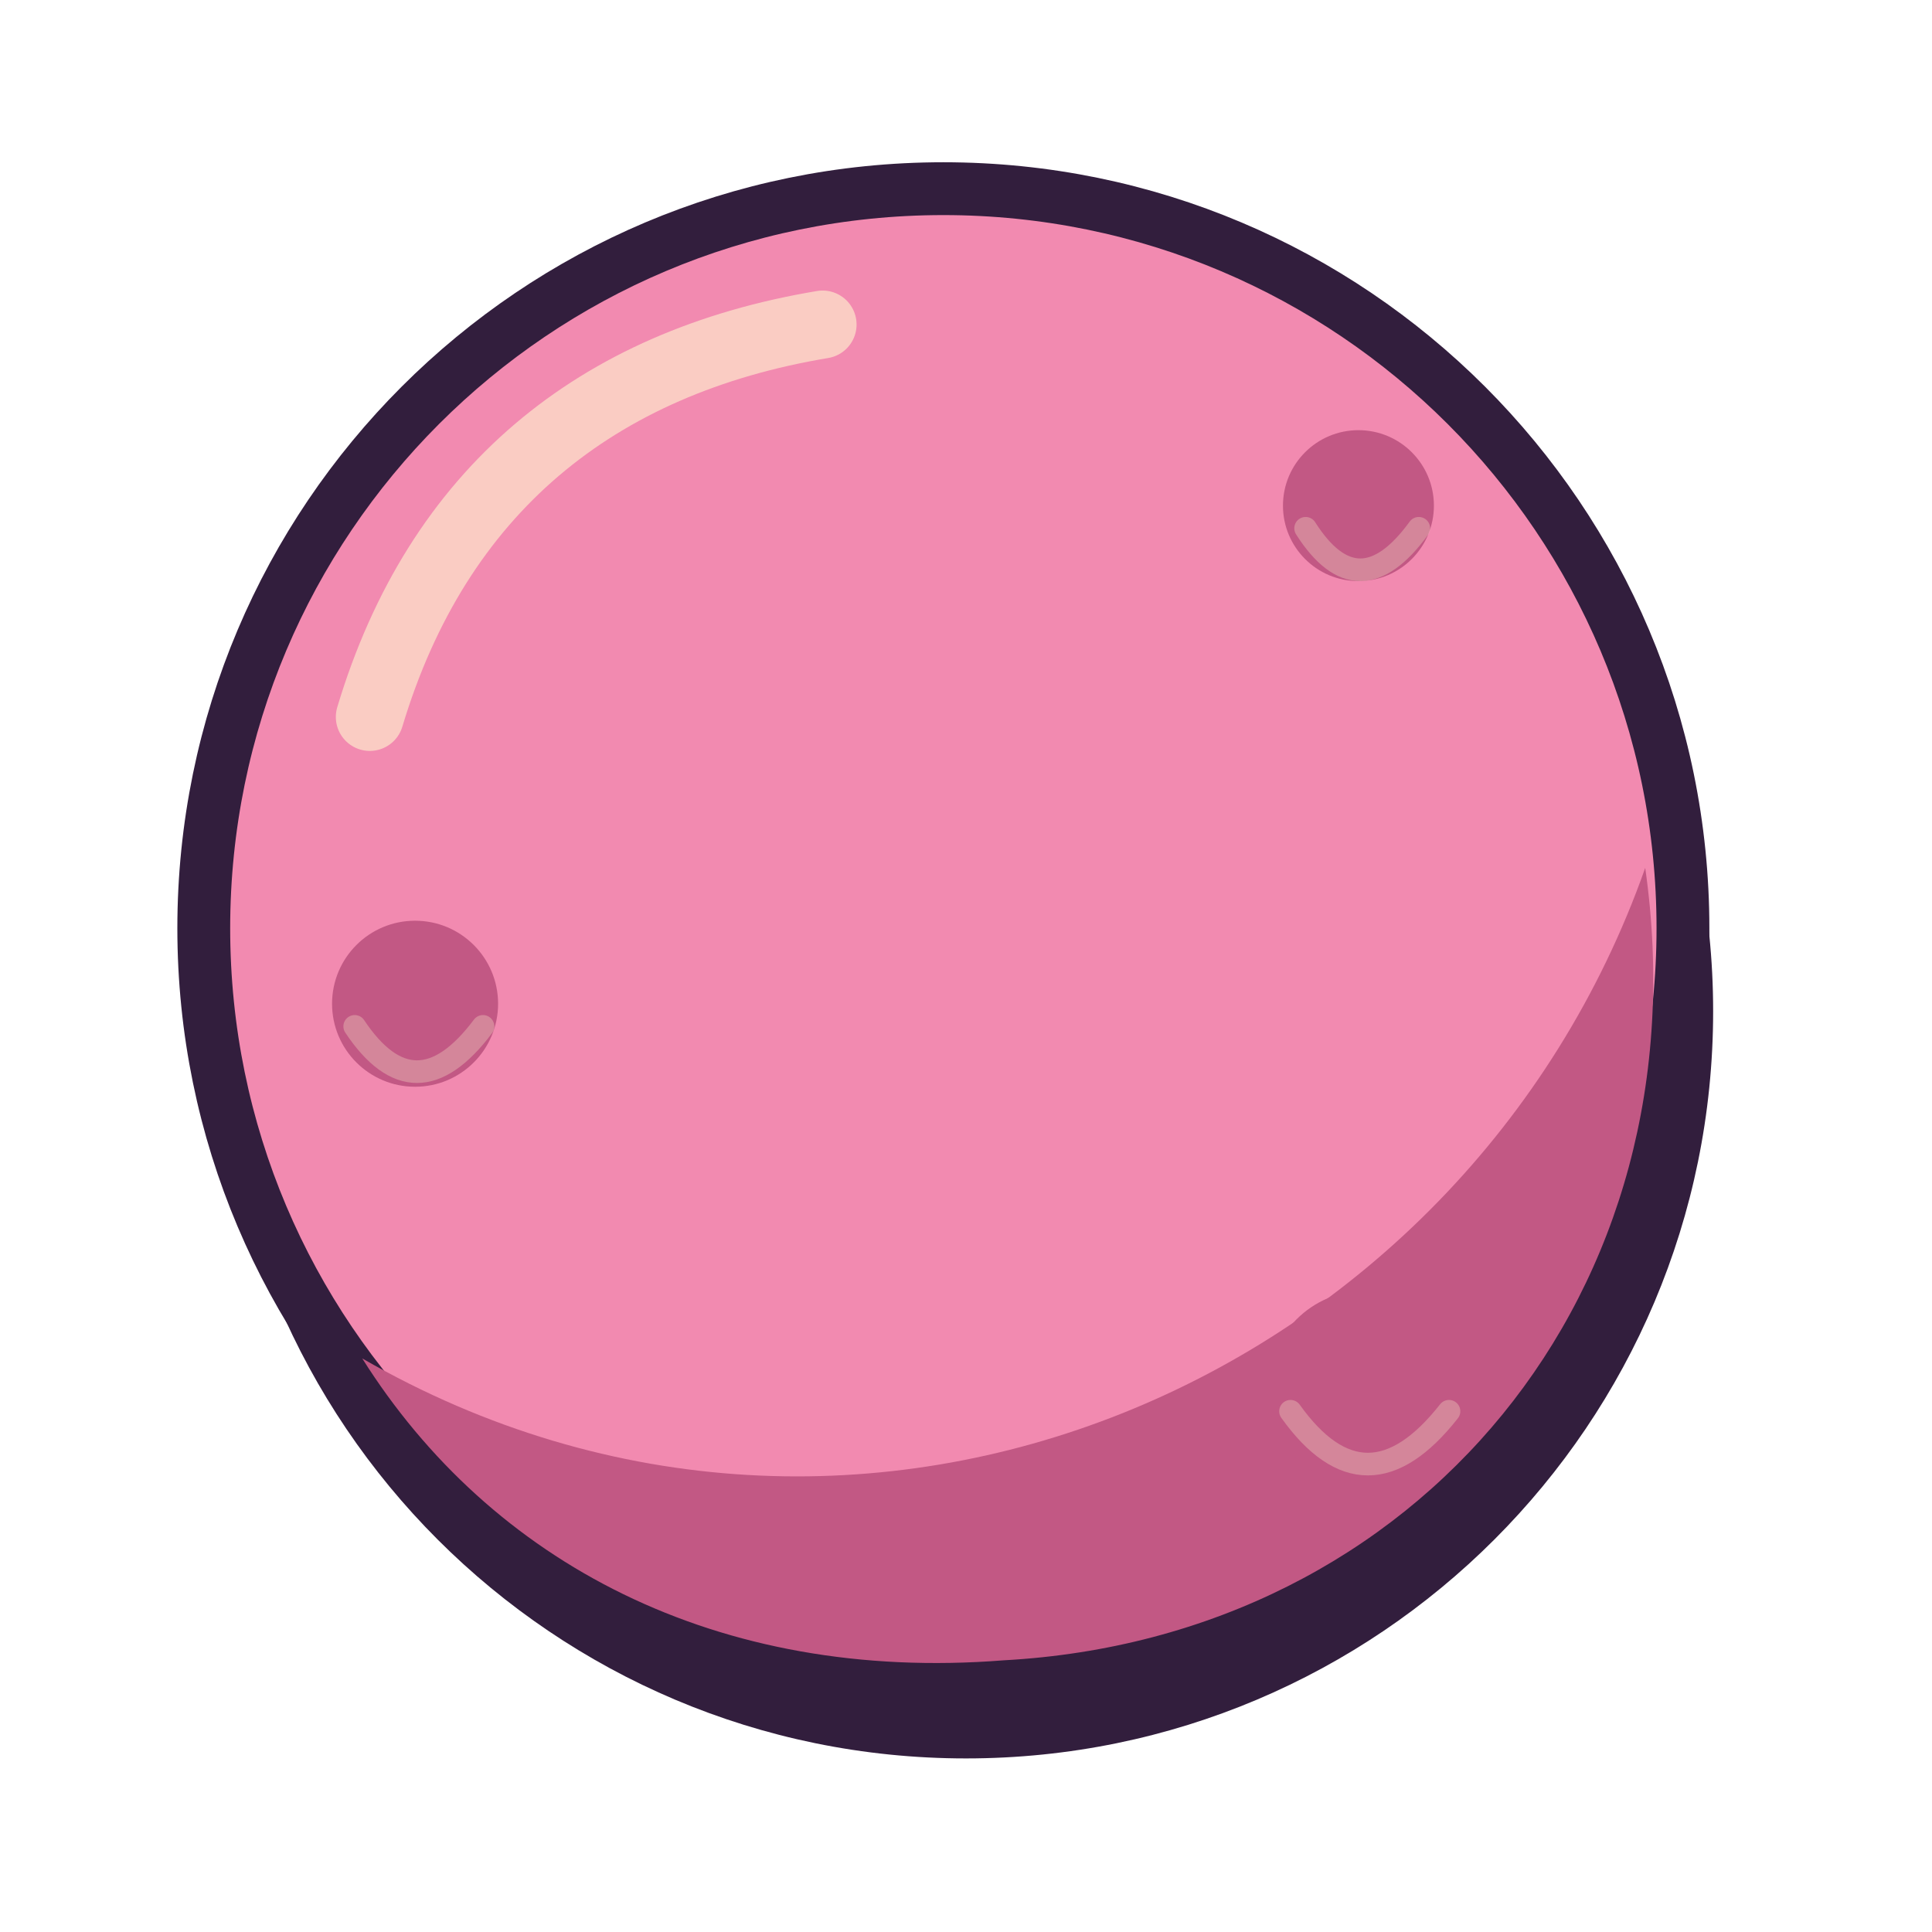
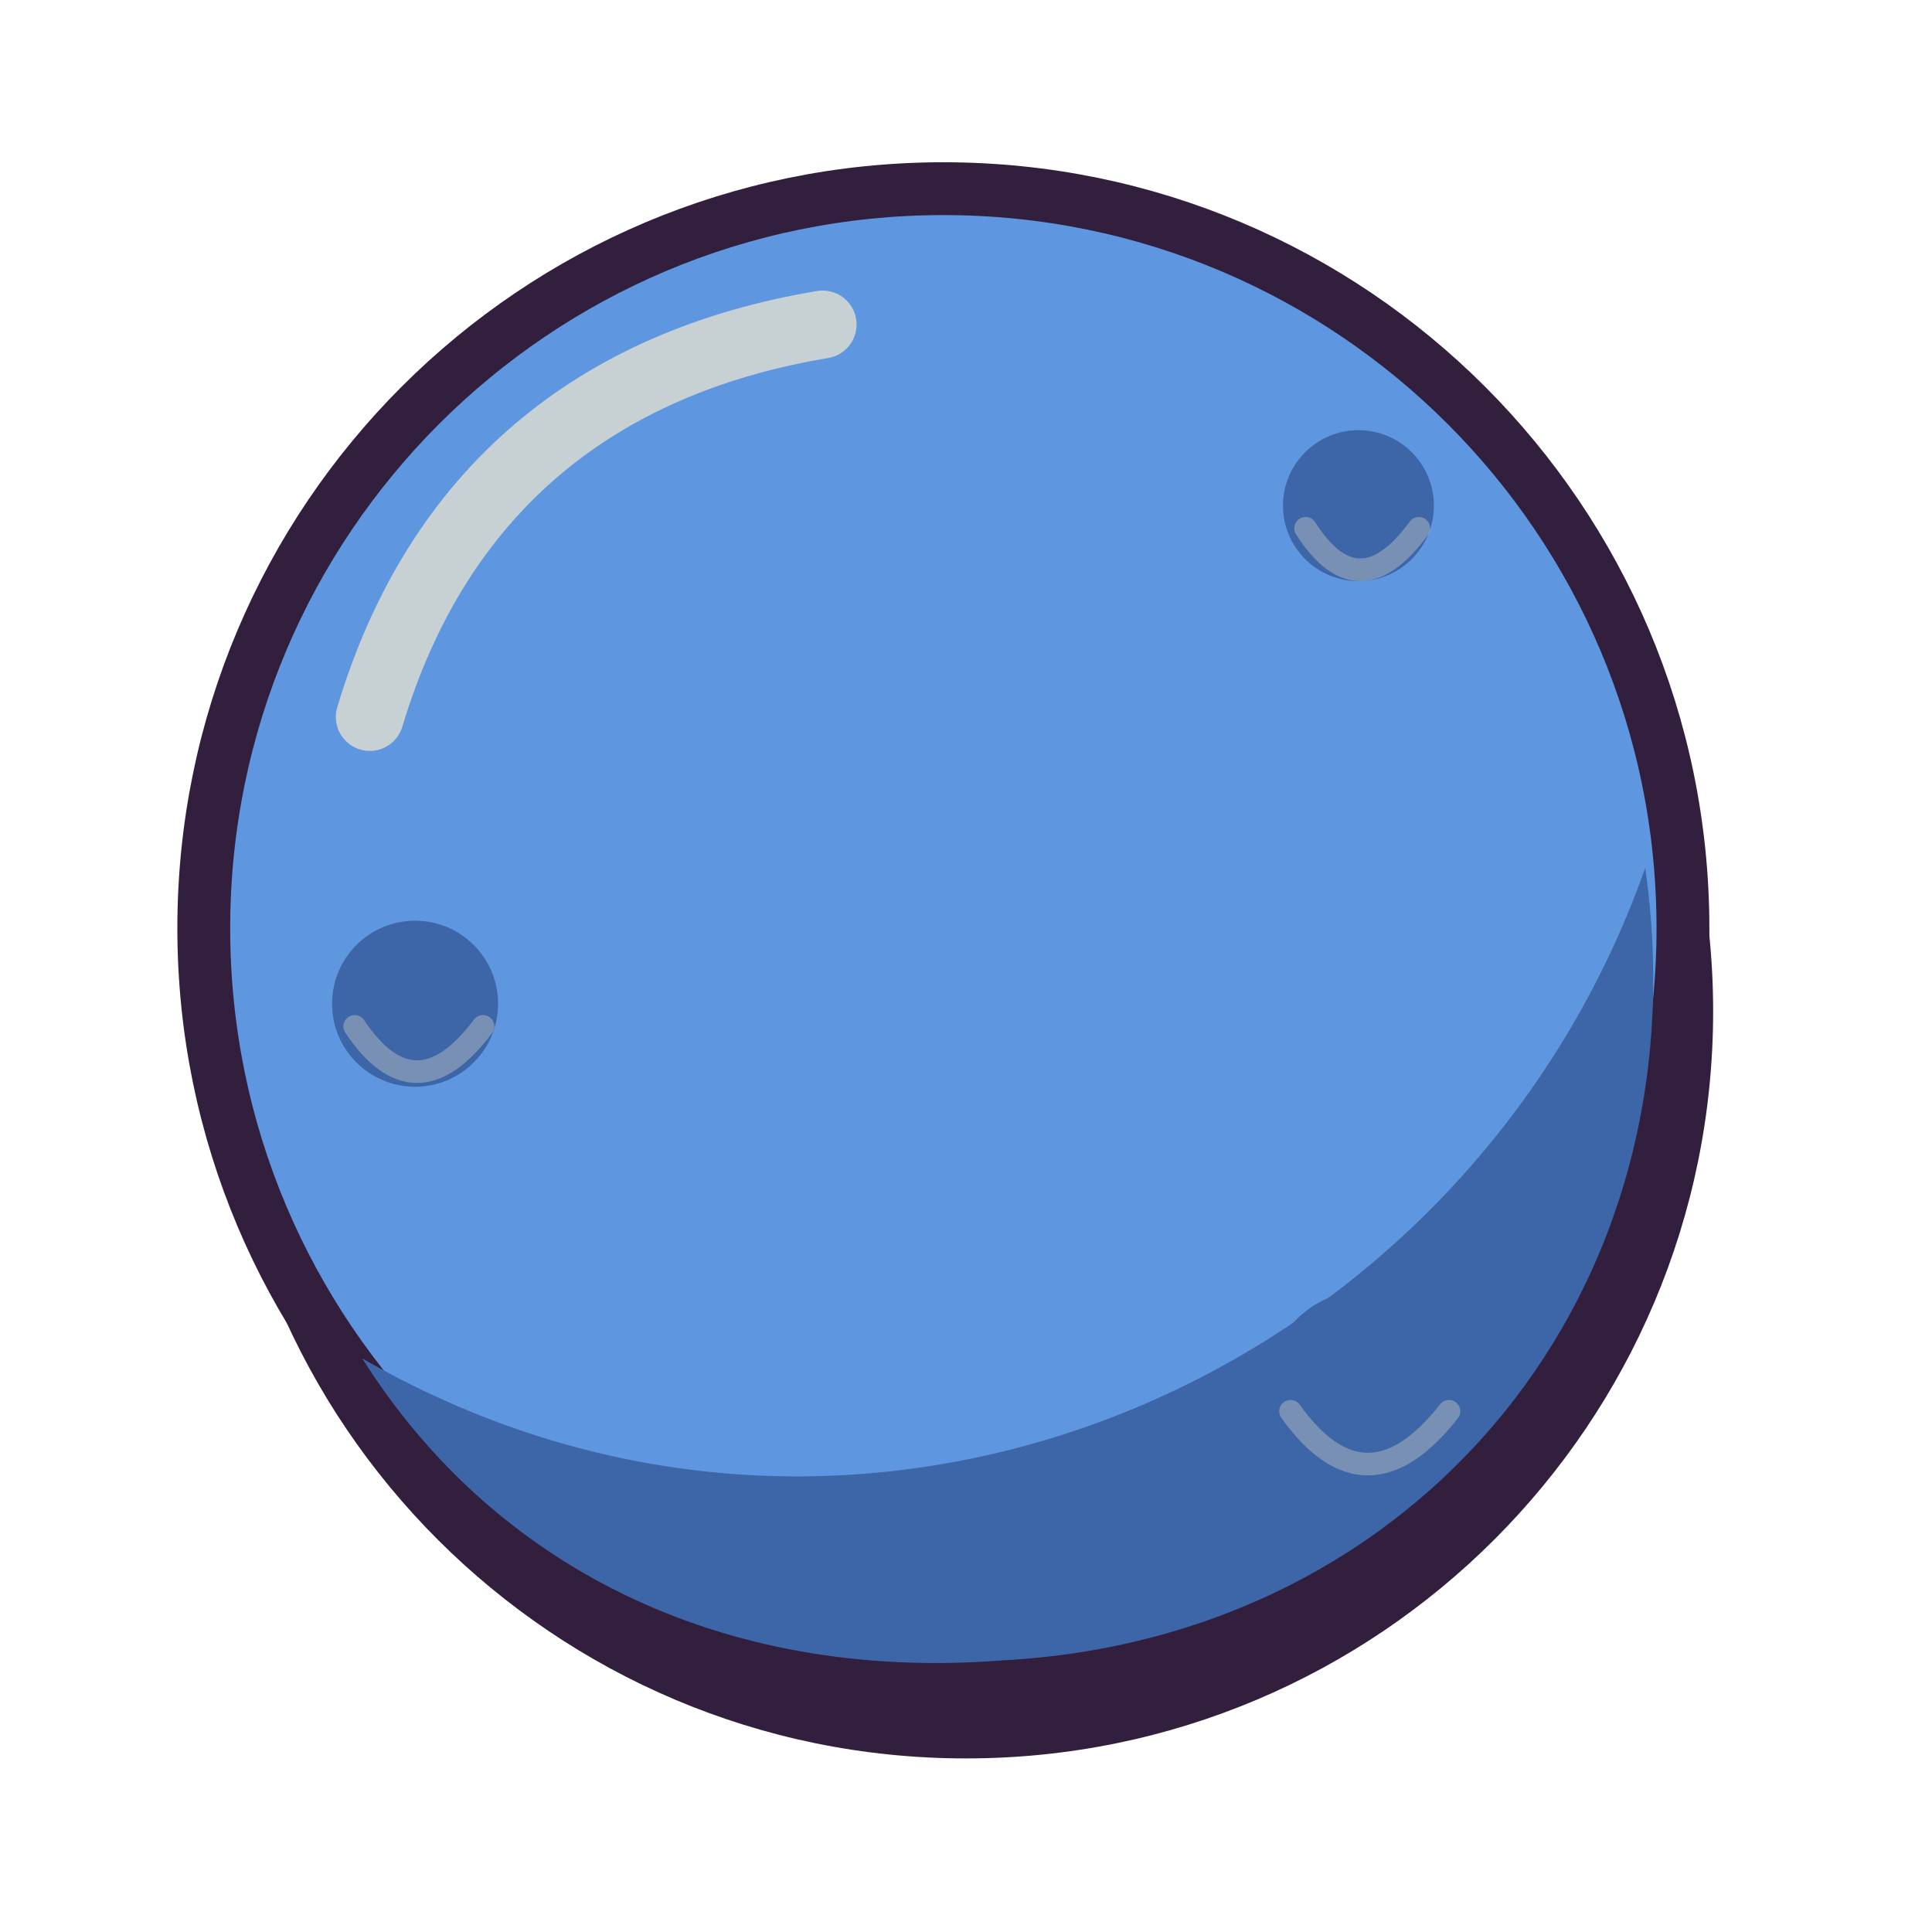
<svg xmlns="http://www.w3.org/2000/svg" width="256" height="256" viewBox="0 0 256 256">
  <circle cx="128" cy="134" r="99" fill="#321e3d" />
-   <circle cx="125" cy="123" r="98" fill="#F28AB0" stroke="#321e3d" stroke-width="7" />
-   <path d="M48 180C114 218 194 183 218 115C226 171 188 217 133 220C95 223 65 207 48 180Z" fill="#C25884" />
+   <circle cx="125" cy="123" r="98" fill="#5E97E0" stroke="#321e3d" stroke-width="7" />
+   <path d="M48 180C114 218 194 183 218 115C226 171 188 217 133 220C95 223 65 207 48 180Z" fill="#3D66A8" />
  <path d="M49 95C58 65 79 48 109 43" fill="none" stroke="#fff0ce" stroke-width="9" stroke-linecap="round" opacity=".65" />
-   <circle cx="55" cy="133" r="11" fill="#C25884" />
+   <circle cx="55" cy="133" r="11" fill="#3D66A8" />
  <path d="M47 136Q55 148 64 136" fill="none" stroke="#fff0ce" stroke-width="3" opacity=".3" stroke-linecap="round" />
-   <circle cx="180" cy="67" r="10" fill="#C25884" />
+   <circle cx="180" cy="67" r="10" fill="#3D66A8" />
  <path d="M173 70Q180 81 188 70" fill="none" stroke="#fff0ce" stroke-width="3" opacity=".3" stroke-linecap="round" />
-   <circle cx="181" cy="184" r="13" fill="#C25884" />
+   <circle cx="181" cy="184" r="13" fill="#3D66A8" />
  <path d="M171 187Q181 201 192 187" fill="none" stroke="#fff0ce" stroke-width="3" opacity=".3" stroke-linecap="round" />
</svg>
